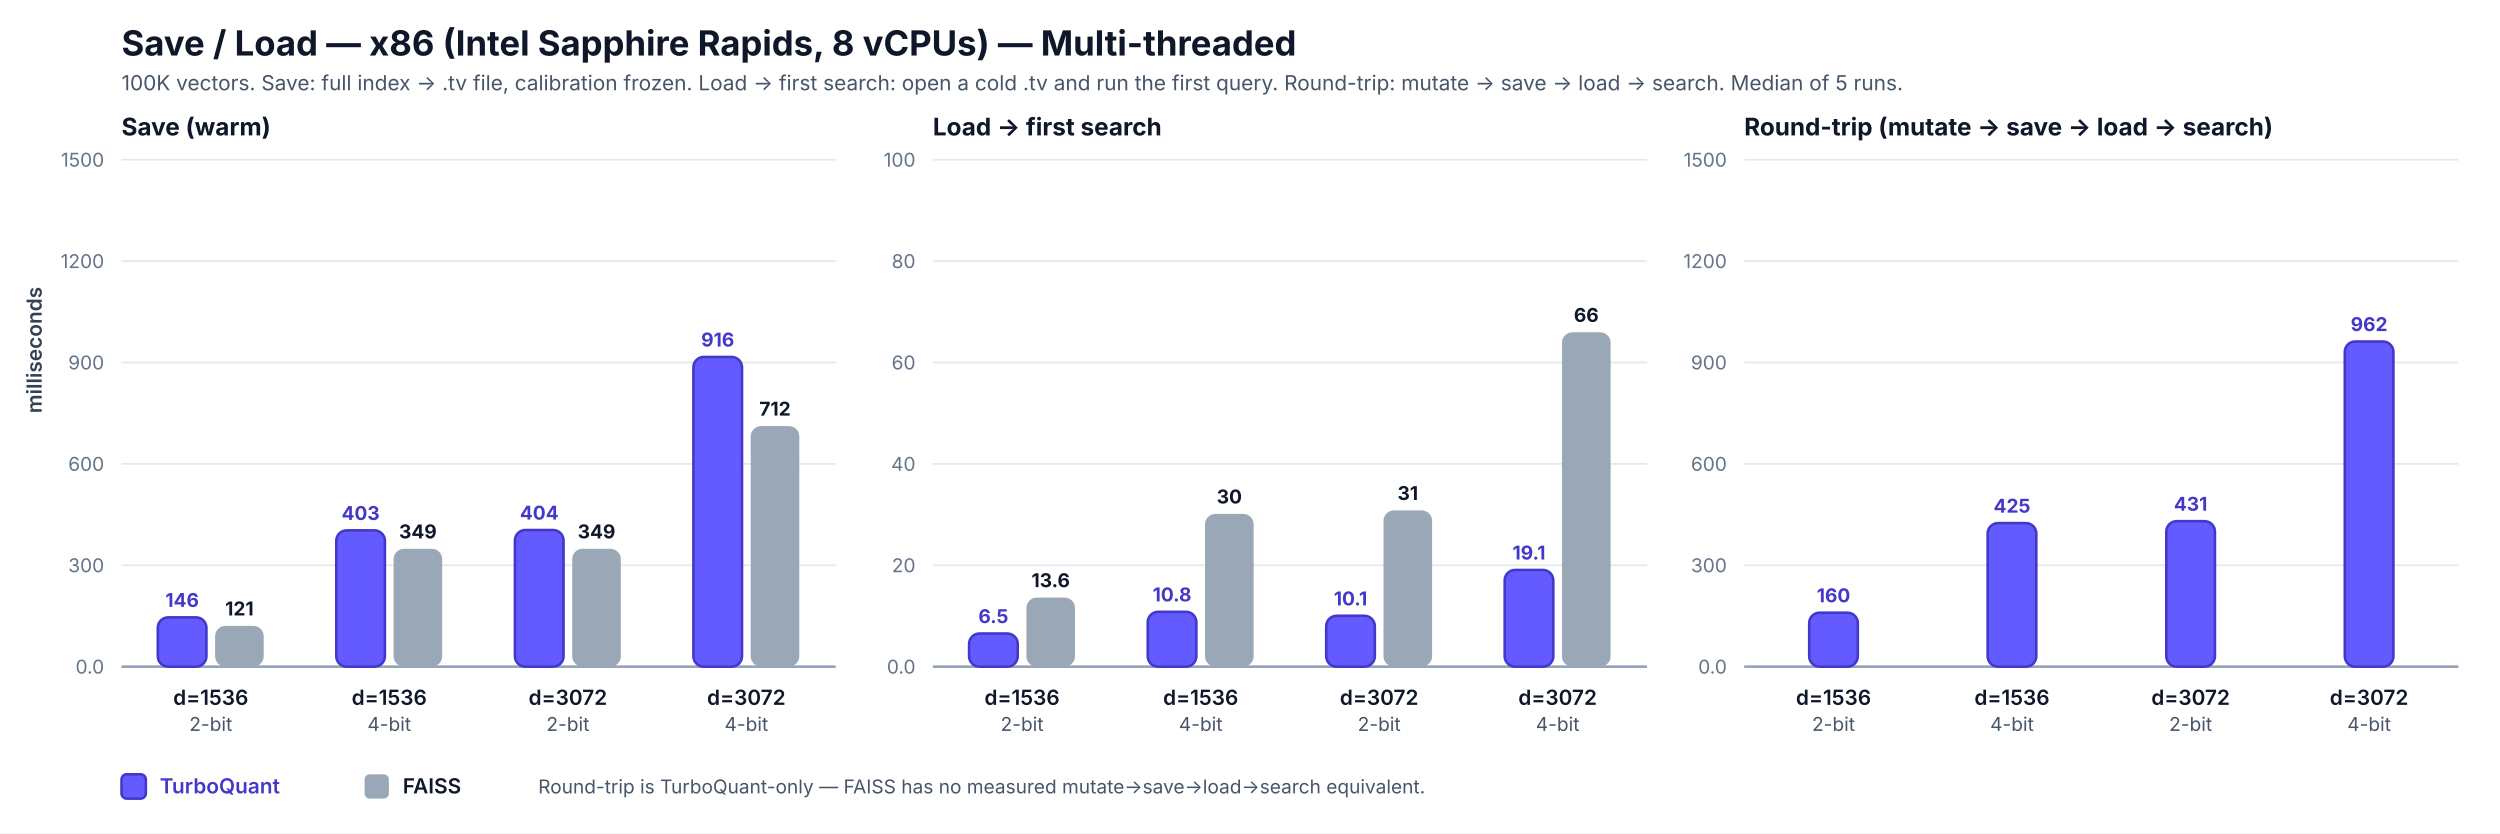
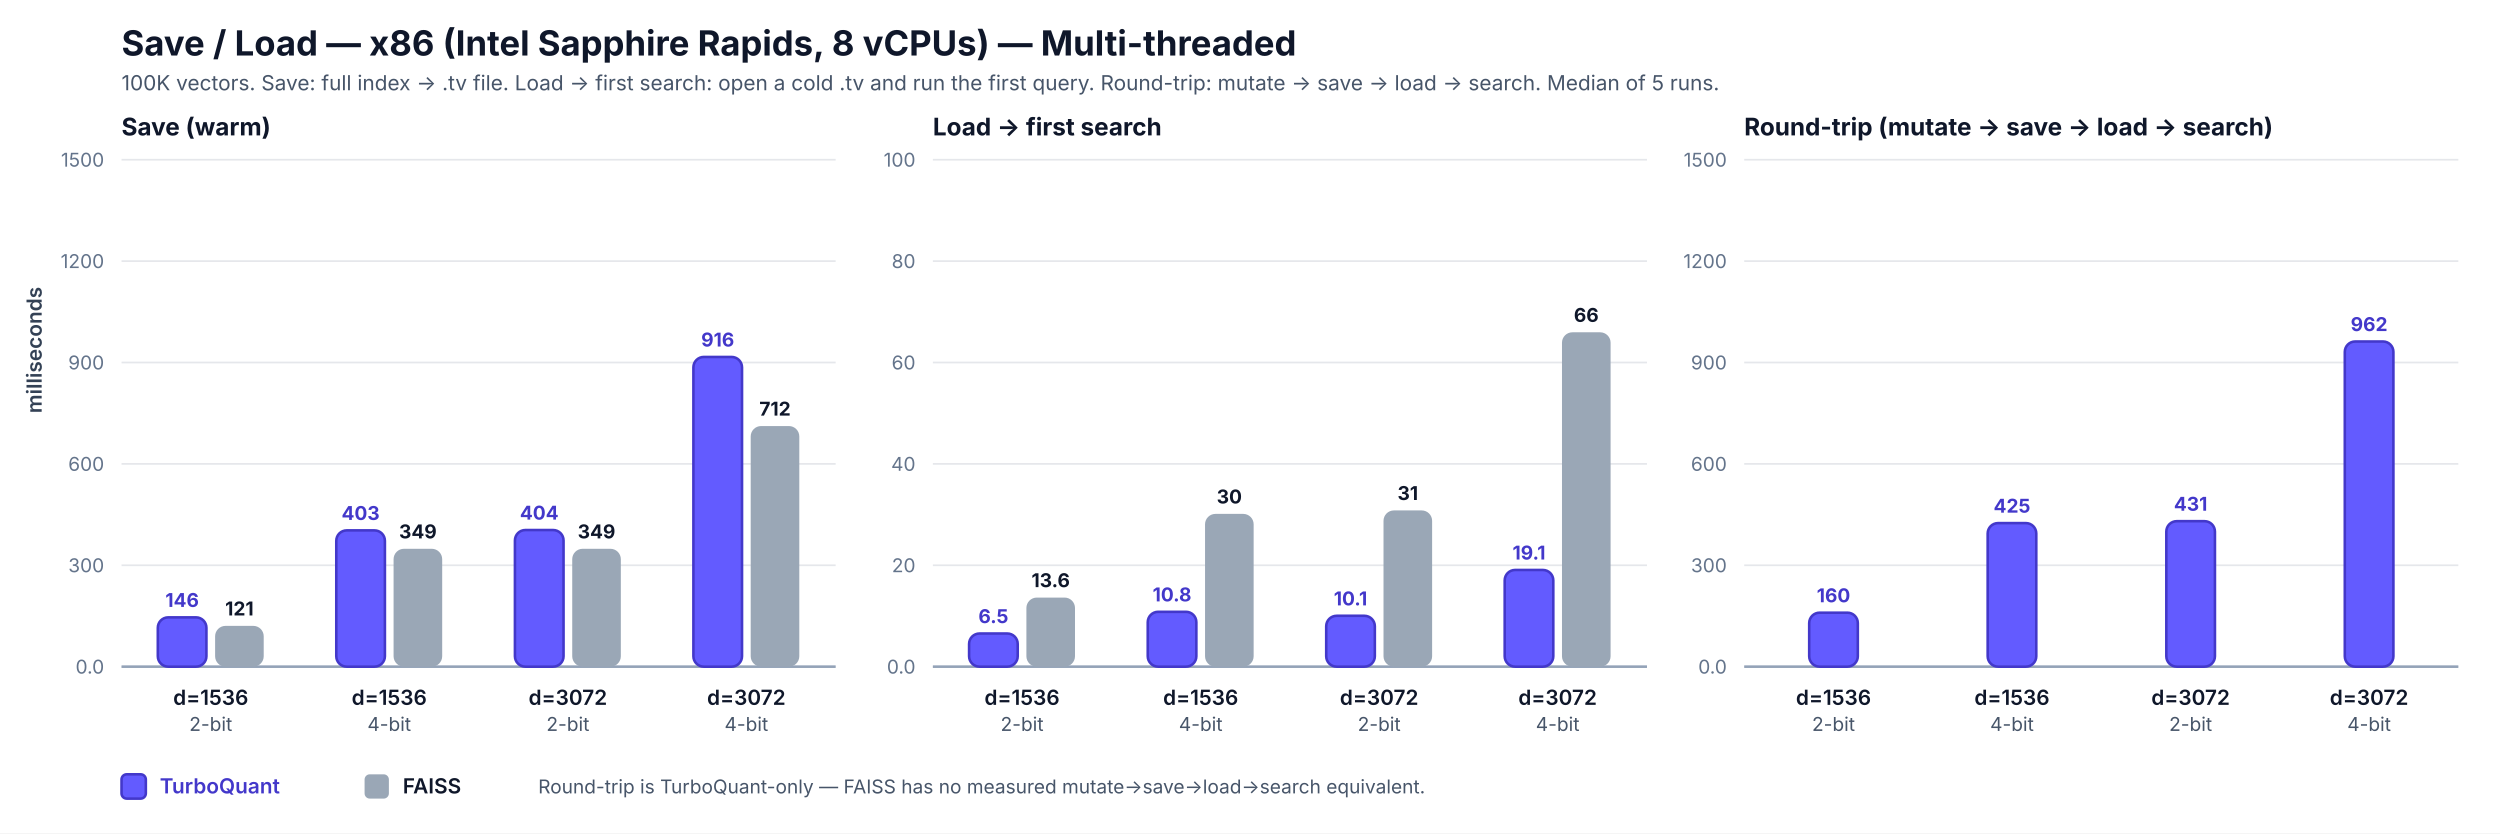
<svg xmlns="http://www.w3.org/2000/svg" width="1440" height="480" viewBox="0 0 1440 480" role="img" aria-label="Persist — x86 (Intel Sapphire Rapids, 8 vCPUs) — Multi-threaded">
  <style>
  .title { font: 700 20px -apple-system, BlinkMacSystemFont, "Segoe UI", sans-serif; fill: #0f172a; }
  .subtitle { font: 400 12px -apple-system, BlinkMacSystemFont, "Segoe UI", sans-serif; fill: #475569; }
  .panel { font: 700 14px -apple-system, BlinkMacSystemFont, "Segoe UI", sans-serif; fill: #0f172a; }
  .label { font: 600 12px -apple-system, BlinkMacSystemFont, "Segoe UI", sans-serif; fill: #0f172a; }
  .secondary { font: 400 11px -apple-system, BlinkMacSystemFont, "Segoe UI", sans-serif; fill: #475569; }
  .tick { font: 400 11px -apple-system, BlinkMacSystemFont, "Segoe UI", sans-serif; fill: #64748b; }
  .value { font: 700 11px -apple-system, BlinkMacSystemFont, "Segoe UI", sans-serif; fill: #0f172a; }
  .value-accent { font: 700 11px -apple-system, BlinkMacSystemFont, "Segoe UI", sans-serif; fill: #4338ca; }
  .axis { font: 600 12px -apple-system, BlinkMacSystemFont, "Segoe UI", sans-serif; fill: #334155; }
  .legend { font: 600 12px -apple-system, BlinkMacSystemFont, "Segoe UI", sans-serif; fill: #0f172a; }
</style>
  <rect width="100%" height="100%" fill="#ffffff" />
  <text x="70" y="32" class="title">Save / Load — x86 (Intel Sapphire Rapids, 8 vCPUs) — Multi-threaded</text>
-   <text x="70" y="52" class="subtitle">100K vectors. Save: full index → .tv file, calibration frozen. Load → first search: open a cold .tv and run the first query. Round-trip: mutate → save → load → search. Median of 5 runs.</text>
+   <text x="70" y="52" class="subtitle">100K vectors. Save: full index → .tv file. Load → first search: open a cold .tv and run the first query. Round-trip: mutate → save → load → search. Median of 5 runs.</text>
  <line x1="70.0" y1="384.0" x2="481.333" y2="384.0" stroke="#e5e7eb" stroke-width="1" />
  <text x="60.0" y="388.0" text-anchor="end" class="tick">0.0</text>
  <line x1="70.0" y1="325.6" x2="481.333" y2="325.6" stroke="#e5e7eb" stroke-width="1" />
  <text x="60.0" y="329.6" text-anchor="end" class="tick">300</text>
  <line x1="70.0" y1="267.2" x2="481.333" y2="267.2" stroke="#e5e7eb" stroke-width="1" />
  <text x="60.0" y="271.2" text-anchor="end" class="tick">600</text>
  <line x1="70.0" y1="208.8" x2="481.333" y2="208.8" stroke="#e5e7eb" stroke-width="1" />
  <text x="60.0" y="212.8" text-anchor="end" class="tick">900</text>
  <line x1="70.0" y1="150.4" x2="481.333" y2="150.4" stroke="#e5e7eb" stroke-width="1" />
  <text x="60.0" y="154.4" text-anchor="end" class="tick">1200</text>
  <line x1="70.0" y1="92.0" x2="481.333" y2="92.0" stroke="#e5e7eb" stroke-width="1" />
  <text x="60.0" y="96.0" text-anchor="end" class="tick">1500</text>
  <line x1="70.0" y1="384.0" x2="481.333" y2="384.0" stroke="#94a3b8" stroke-width="1.5" />
  <text x="70.0" y="78" class="panel">Save (warm)</text>
  <rect x="90.9" y="355.6" width="28" height="28.4" rx="6" fill="#635bff" stroke="#4338ca" stroke-width="1.5" />
  <text x="104.9" y="349.6" text-anchor="middle" class="value-accent">146</text>
  <rect x="123.9" y="360.5" width="28" height="23.5" rx="6" fill="#9aa7b6" />
  <text x="137.9" y="354.5" text-anchor="middle" class="value">121</text>
  <text x="121.4" y="406" text-anchor="middle" class="label">d=1536</text>
  <text x="121.4" y="421" text-anchor="middle" class="secondary">2-bit</text>
  <rect x="193.7" y="305.5" width="28" height="78.5" rx="6" fill="#635bff" stroke="#4338ca" stroke-width="1.5" />
  <text x="207.7" y="299.5" text-anchor="middle" class="value-accent">403</text>
  <rect x="226.7" y="316.1" width="28" height="67.9" rx="6" fill="#9aa7b6" />
  <text x="240.7" y="310.1" text-anchor="middle" class="value">349</text>
  <text x="224.2" y="406" text-anchor="middle" class="label">d=1536</text>
  <text x="224.2" y="421" text-anchor="middle" class="secondary">4-bit</text>
  <rect x="296.6" y="305.3" width="28" height="78.7" rx="6" fill="#635bff" stroke="#4338ca" stroke-width="1.5" />
  <text x="310.6" y="299.3" text-anchor="middle" class="value-accent">404</text>
  <rect x="329.6" y="316.1" width="28" height="67.9" rx="6" fill="#9aa7b6" />
  <text x="343.6" y="310.1" text-anchor="middle" class="value">349</text>
  <text x="327.1" y="406" text-anchor="middle" class="label">d=3072</text>
  <text x="327.1" y="421" text-anchor="middle" class="secondary">2-bit</text>
  <rect x="399.4" y="205.6" width="28" height="178.4" rx="6" fill="#635bff" stroke="#4338ca" stroke-width="1.5" />
  <text x="413.4" y="199.6" text-anchor="middle" class="value-accent">916</text>
  <rect x="432.4" y="245.4" width="28" height="138.6" rx="6" fill="#9aa7b6" />
  <text x="446.4" y="239.4" text-anchor="middle" class="value">712</text>
  <text x="429.9" y="406" text-anchor="middle" class="label">d=3072</text>
  <text x="429.9" y="421" text-anchor="middle" class="secondary">4-bit</text>
  <line x1="537.333" y1="384.0" x2="948.667" y2="384.0" stroke="#e5e7eb" stroke-width="1" />
  <text x="527.333" y="388.0" text-anchor="end" class="tick">0.0</text>
  <line x1="537.333" y1="325.6" x2="948.667" y2="325.6" stroke="#e5e7eb" stroke-width="1" />
  <text x="527.333" y="329.6" text-anchor="end" class="tick">20</text>
  <line x1="537.333" y1="267.2" x2="948.667" y2="267.2" stroke="#e5e7eb" stroke-width="1" />
  <text x="527.333" y="271.2" text-anchor="end" class="tick">40</text>
  <line x1="537.333" y1="208.8" x2="948.667" y2="208.8" stroke="#e5e7eb" stroke-width="1" />
  <text x="527.333" y="212.8" text-anchor="end" class="tick">60</text>
  <line x1="537.333" y1="150.4" x2="948.667" y2="150.4" stroke="#e5e7eb" stroke-width="1" />
  <text x="527.333" y="154.4" text-anchor="end" class="tick">80</text>
  <line x1="537.333" y1="92.0" x2="948.667" y2="92.0" stroke="#e5e7eb" stroke-width="1" />
  <text x="527.333" y="96.0" text-anchor="end" class="tick">100</text>
  <line x1="537.333" y1="384.0" x2="948.667" y2="384.0" stroke="#94a3b8" stroke-width="1.5" />
  <text x="537.333" y="78" class="panel">Load → first search</text>
  <rect x="558.2" y="364.9" width="28" height="19.1" rx="6" fill="#635bff" stroke="#4338ca" stroke-width="1.5" />
  <text x="572.2" y="358.9" text-anchor="middle" class="value-accent">6.5</text>
  <rect x="591.2" y="344.2" width="28" height="39.8" rx="6" fill="#9aa7b6" />
  <text x="605.2" y="338.2" text-anchor="middle" class="value">13.6</text>
  <text x="588.7" y="406" text-anchor="middle" class="label">d=1536</text>
  <text x="588.7" y="421" text-anchor="middle" class="secondary">2-bit</text>
  <rect x="661.1" y="352.4" width="28" height="31.6" rx="6" fill="#635bff" stroke="#4338ca" stroke-width="1.5" />
  <text x="675.1" y="346.4" text-anchor="middle" class="value-accent">10.8</text>
  <rect x="694.1" y="296.0" width="28" height="88.0" rx="6" fill="#9aa7b6" />
  <text x="708.1" y="290.0" text-anchor="middle" class="value">30</text>
  <text x="691.6" y="406" text-anchor="middle" class="label">d=1536</text>
  <text x="691.6" y="421" text-anchor="middle" class="secondary">4-bit</text>
  <rect x="763.9" y="354.7" width="28" height="29.3" rx="6" fill="#635bff" stroke="#4338ca" stroke-width="1.5" />
  <text x="777.9" y="348.7" text-anchor="middle" class="value-accent">10.1</text>
  <rect x="796.9" y="294.0" width="28" height="90.0" rx="6" fill="#9aa7b6" />
  <text x="810.9" y="288.0" text-anchor="middle" class="value">31</text>
  <text x="794.4" y="406" text-anchor="middle" class="label">d=3072</text>
  <text x="794.4" y="421" text-anchor="middle" class="secondary">2-bit</text>
  <rect x="866.7" y="328.3" width="28" height="55.7" rx="6" fill="#635bff" stroke="#4338ca" stroke-width="1.5" />
  <text x="880.7" y="322.3" text-anchor="middle" class="value-accent">19.1</text>
  <rect x="899.7" y="191.4" width="28" height="192.6" rx="6" fill="#9aa7b6" />
  <text x="913.7" y="185.4" text-anchor="middle" class="value">66</text>
  <text x="897.2" y="406" text-anchor="middle" class="label">d=3072</text>
  <text x="897.2" y="421" text-anchor="middle" class="secondary">4-bit</text>
  <line x1="1004.667" y1="384.0" x2="1416.0" y2="384.0" stroke="#e5e7eb" stroke-width="1" />
  <text x="994.667" y="388.0" text-anchor="end" class="tick">0.0</text>
  <line x1="1004.667" y1="325.6" x2="1416.0" y2="325.6" stroke="#e5e7eb" stroke-width="1" />
  <text x="994.667" y="329.6" text-anchor="end" class="tick">300</text>
  <line x1="1004.667" y1="267.2" x2="1416.0" y2="267.2" stroke="#e5e7eb" stroke-width="1" />
  <text x="994.667" y="271.2" text-anchor="end" class="tick">600</text>
  <line x1="1004.667" y1="208.8" x2="1416.0" y2="208.8" stroke="#e5e7eb" stroke-width="1" />
  <text x="994.667" y="212.8" text-anchor="end" class="tick">900</text>
  <line x1="1004.667" y1="150.4" x2="1416.0" y2="150.4" stroke="#e5e7eb" stroke-width="1" />
  <text x="994.667" y="154.4" text-anchor="end" class="tick">1200</text>
  <line x1="1004.667" y1="92.0" x2="1416.0" y2="92.0" stroke="#e5e7eb" stroke-width="1" />
  <text x="994.667" y="96.0" text-anchor="end" class="tick">1500</text>
  <line x1="1004.667" y1="384.0" x2="1416.0" y2="384.0" stroke="#94a3b8" stroke-width="1.5" />
  <text x="1004.667" y="78" class="panel">Round-trip (mutate → save → load → search)</text>
  <rect x="1042.1" y="352.9" width="28" height="31.1" rx="6" fill="#635bff" stroke="#4338ca" stroke-width="1.5" />
  <text x="1056.1" y="346.9" text-anchor="middle" class="value-accent">160</text>
  <text x="1056.1" y="406" text-anchor="middle" class="label">d=1536</text>
  <text x="1056.1" y="421" text-anchor="middle" class="secondary">2-bit</text>
  <rect x="1144.9" y="301.3" width="28" height="82.7" rx="6" fill="#635bff" stroke="#4338ca" stroke-width="1.5" />
  <text x="1158.9" y="295.3" text-anchor="middle" class="value-accent">425</text>
  <text x="1158.9" y="406" text-anchor="middle" class="label">d=1536</text>
  <text x="1158.9" y="421" text-anchor="middle" class="secondary">4-bit</text>
  <rect x="1247.8" y="300.2" width="28" height="83.8" rx="6" fill="#635bff" stroke="#4338ca" stroke-width="1.5" />
  <text x="1261.8" y="294.2" text-anchor="middle" class="value-accent">431</text>
  <text x="1261.8" y="406" text-anchor="middle" class="label">d=3072</text>
  <text x="1261.8" y="421" text-anchor="middle" class="secondary">2-bit</text>
  <rect x="1350.6" y="196.7" width="28" height="187.3" rx="6" fill="#635bff" stroke="#4338ca" stroke-width="1.5" />
  <text x="1364.6" y="190.7" text-anchor="middle" class="value-accent">962</text>
  <text x="1364.6" y="406" text-anchor="middle" class="label">d=3072</text>
  <text x="1364.6" y="421" text-anchor="middle" class="secondary">4-bit</text>
  <text x="24" y="238.0" transform="rotate(-90, 24, 238.0)" class="axis">milliseconds</text>
  <rect x="70" y="446" width="14" height="14" rx="3" fill="#635bff" stroke="#4338ca" stroke-width="1.5" />
  <text x="92" y="457" class="legend" style="fill: #4338ca;">TurboQuant</text>
  <rect x="210" y="446" width="14" height="14" rx="3" fill="#9aa7b6" />
  <text x="232" y="457" class="legend">FAISS</text>
  <text x="310" y="457" class="secondary">Round-trip is TurboQuant-only — FAISS has no measured mutate→save→load→search equivalent.</text>
</svg>
